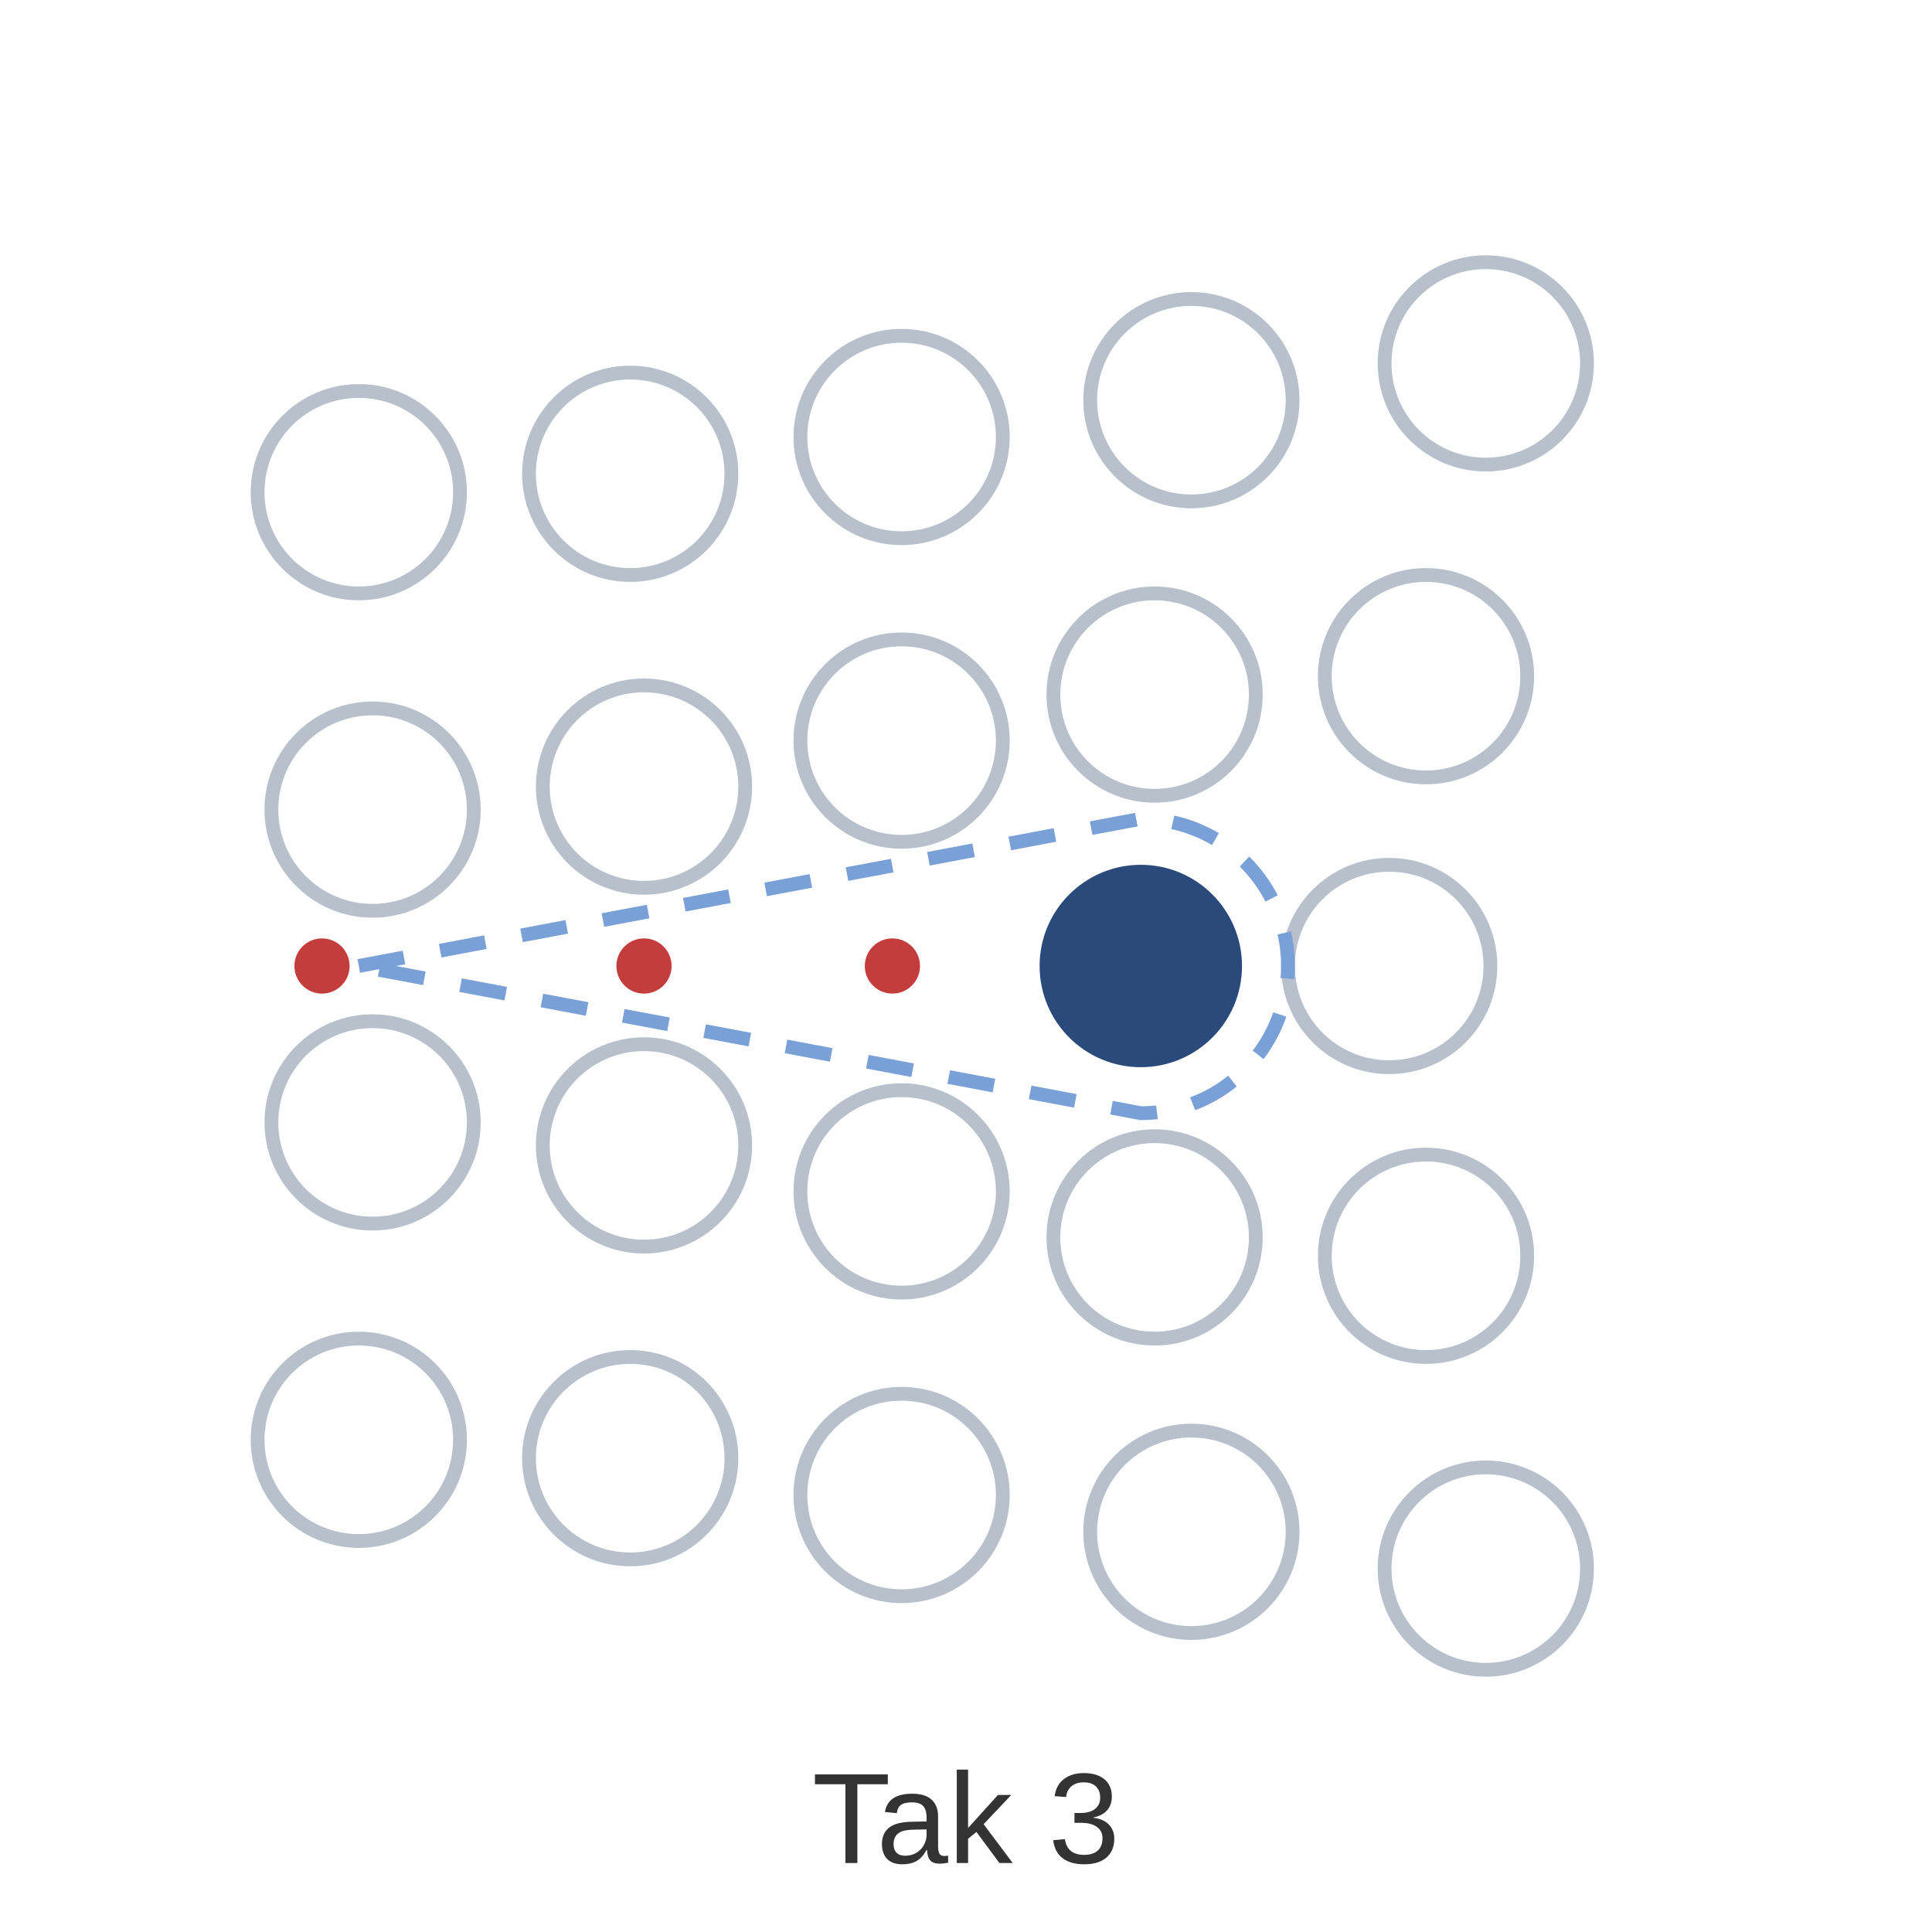
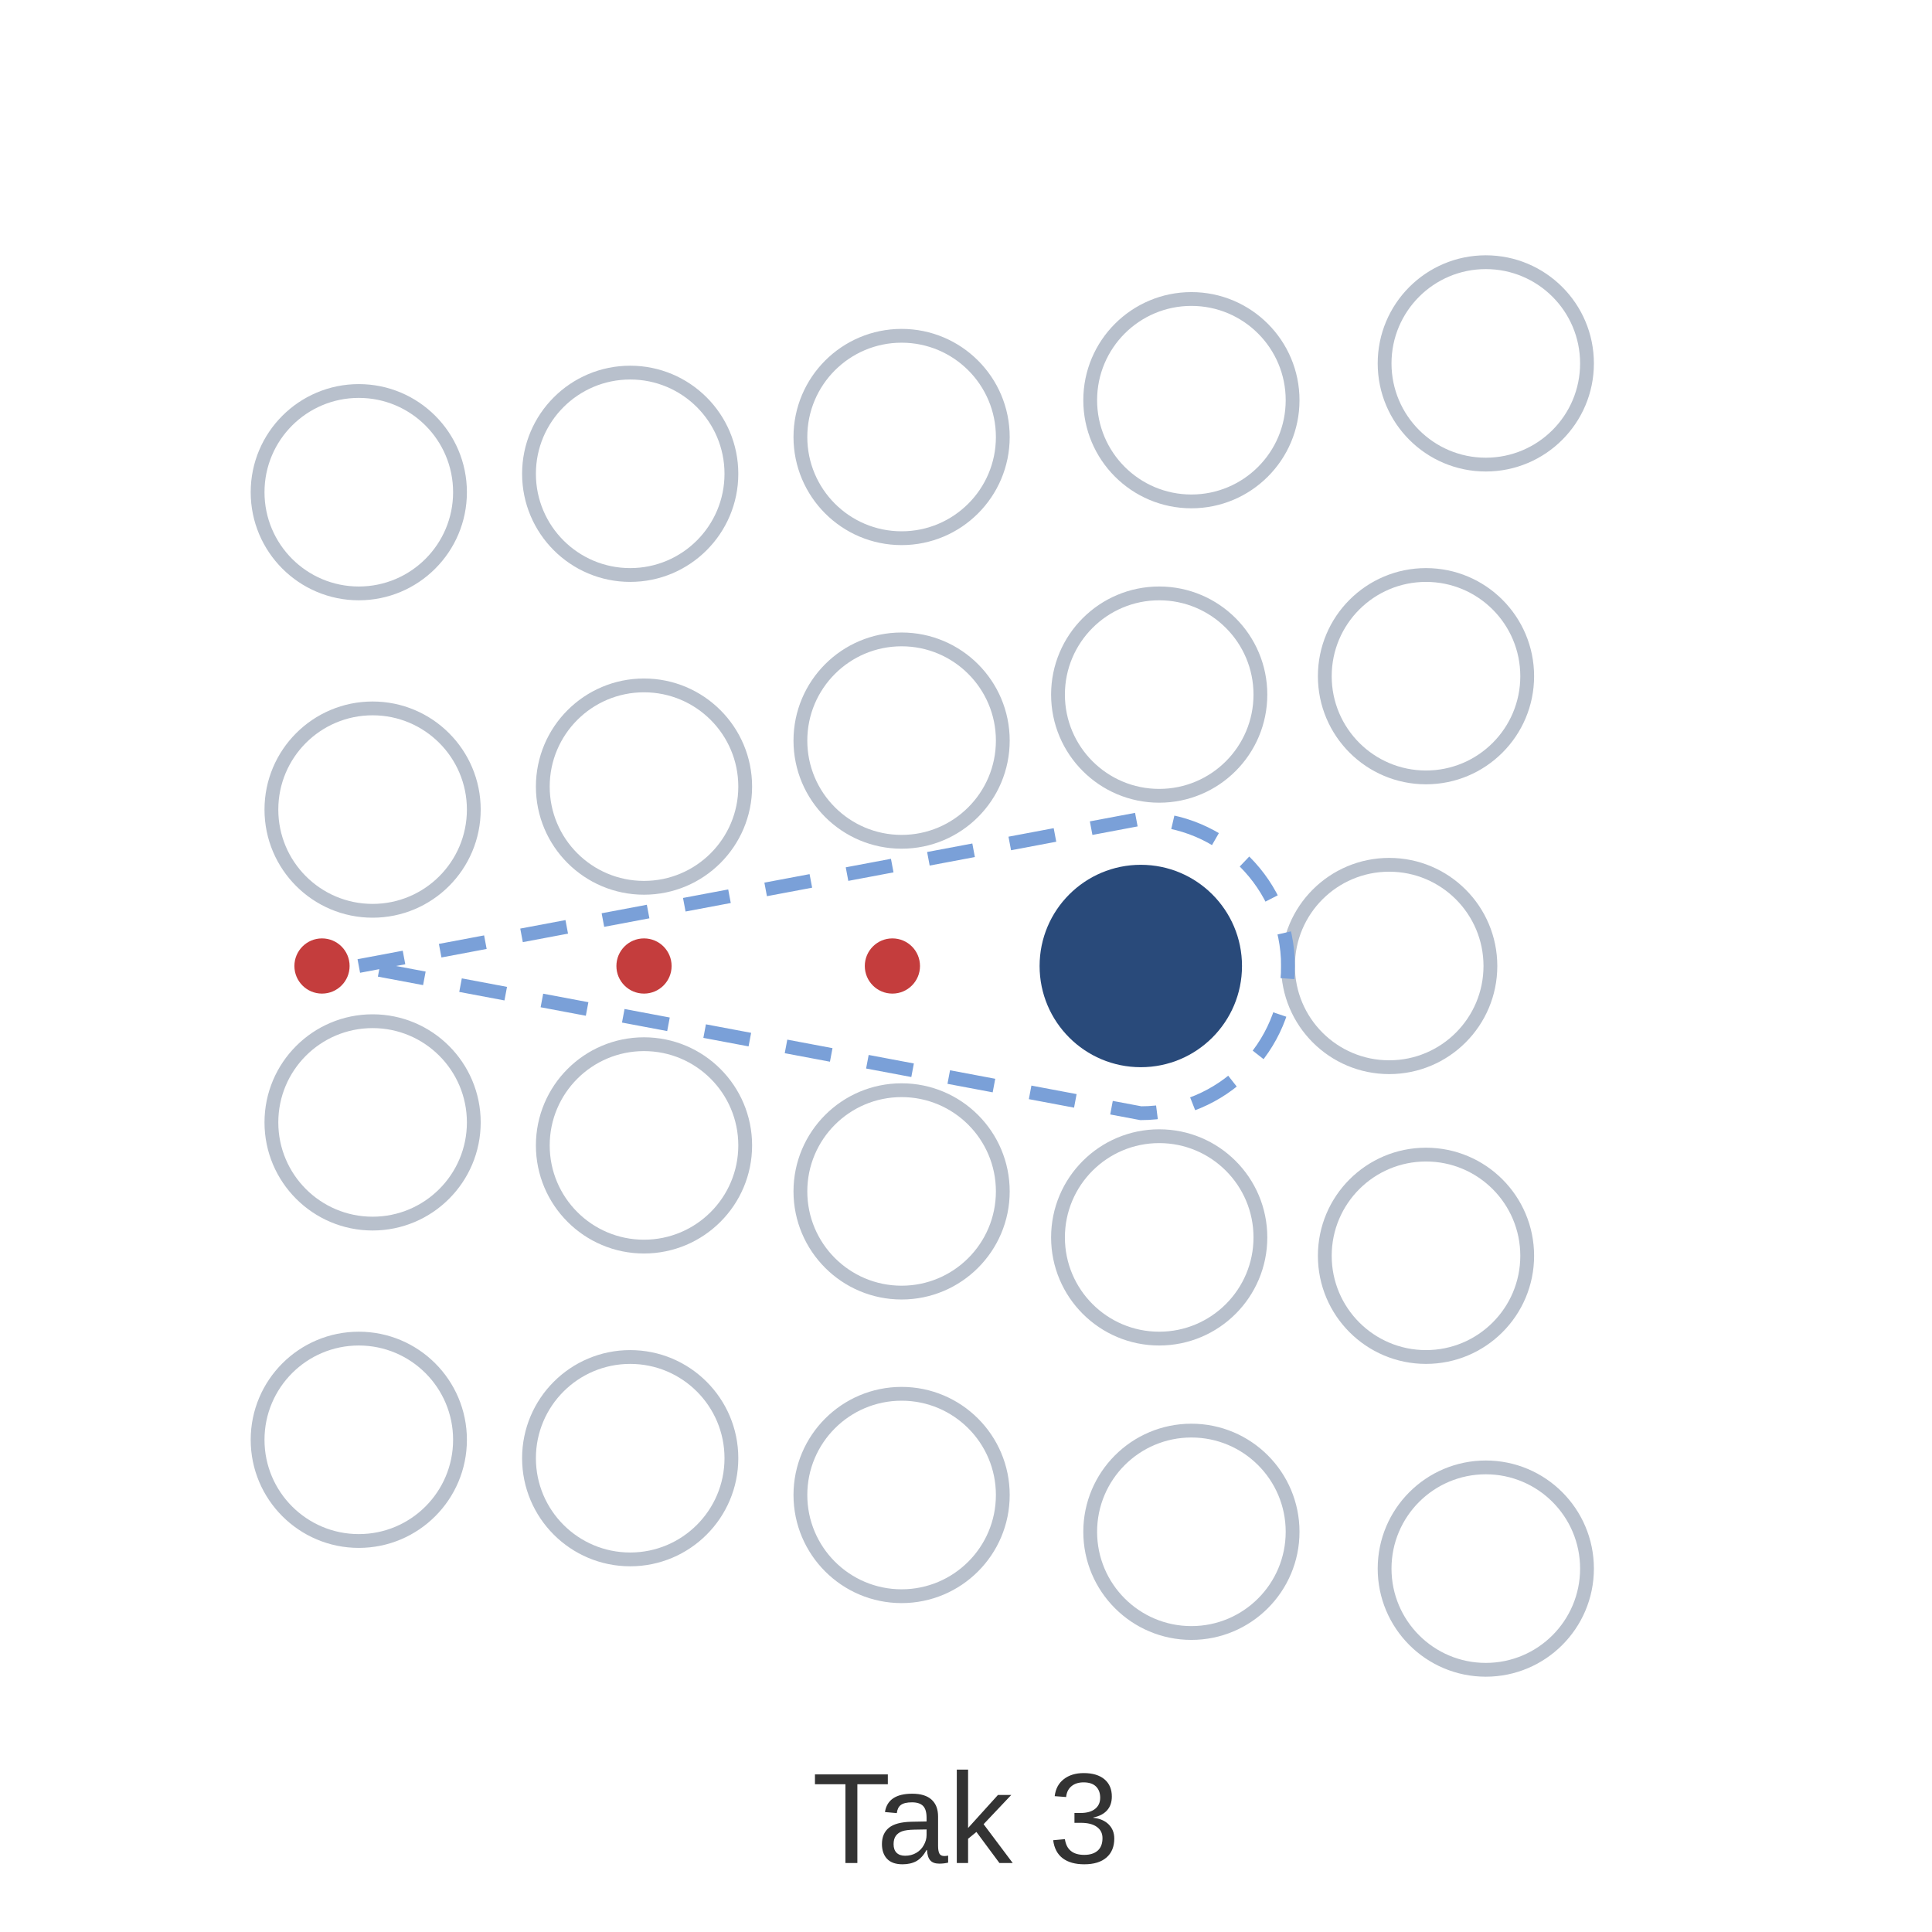
<svg xmlns="http://www.w3.org/2000/svg" width="420" height="420" viewBox="0 0 420 420">
  <rect width="100%" height="100%" fill="white" />
  <g fill="none" stroke="#b8c0cc" stroke-width="3">
    <circle cx="78" cy="107" r="22" />
    <circle cx="137" cy="103" r="22" />
    <circle cx="196" cy="95" r="22" />
    <circle cx="259" cy="87" r="22" />
    <circle cx="323" cy="79" r="22" />
    <circle cx="81" cy="176" r="22" />
    <circle cx="140" cy="171" r="22" />
    <circle cx="196" cy="161" r="22" />
-     <circle cx="251" cy="151" r="22" />
+     <circle cx="252" cy="151" r="22" />
    <circle cx="310" cy="147" r="22" />
    <circle cx="302" cy="210" r="22" />
    <circle cx="81" cy="244" r="22" />
    <circle cx="140" cy="249" r="22" />
    <circle cx="196" cy="259" r="22" />
-     <circle cx="251" cy="269" r="22" />
+     <circle cx="252" cy="269" r="22" />
    <circle cx="310" cy="273" r="22" />
    <circle cx="78" cy="313" r="22" />
    <circle cx="137" cy="317" r="22" />
    <circle cx="196" cy="325" r="22" />
    <circle cx="259" cy="333" r="22" />
    <circle cx="323" cy="341" r="22" />
  </g>
  <circle cx="248" cy="210" r="22" fill="#294a7a" />
  <circle cx="70" cy="210" r="6" fill="#c43d3d" />
  <circle cx="140" cy="210" r="6" fill="#c43d3d" />
  <circle cx="194" cy="210" r="6" fill="#c43d3d" />
  <path d="     M 78 210     L 248 178     A 32 32 0 0 1 248 242     Z" fill="none" stroke="#7aa0d8" stroke-width="3" stroke-dasharray="10 8" />
  <text x="210" y="405" text-anchor="middle" font-family="Arial, sans-serif" font-size="28" fill="#333">
    Tak 3
  </text>
</svg>
